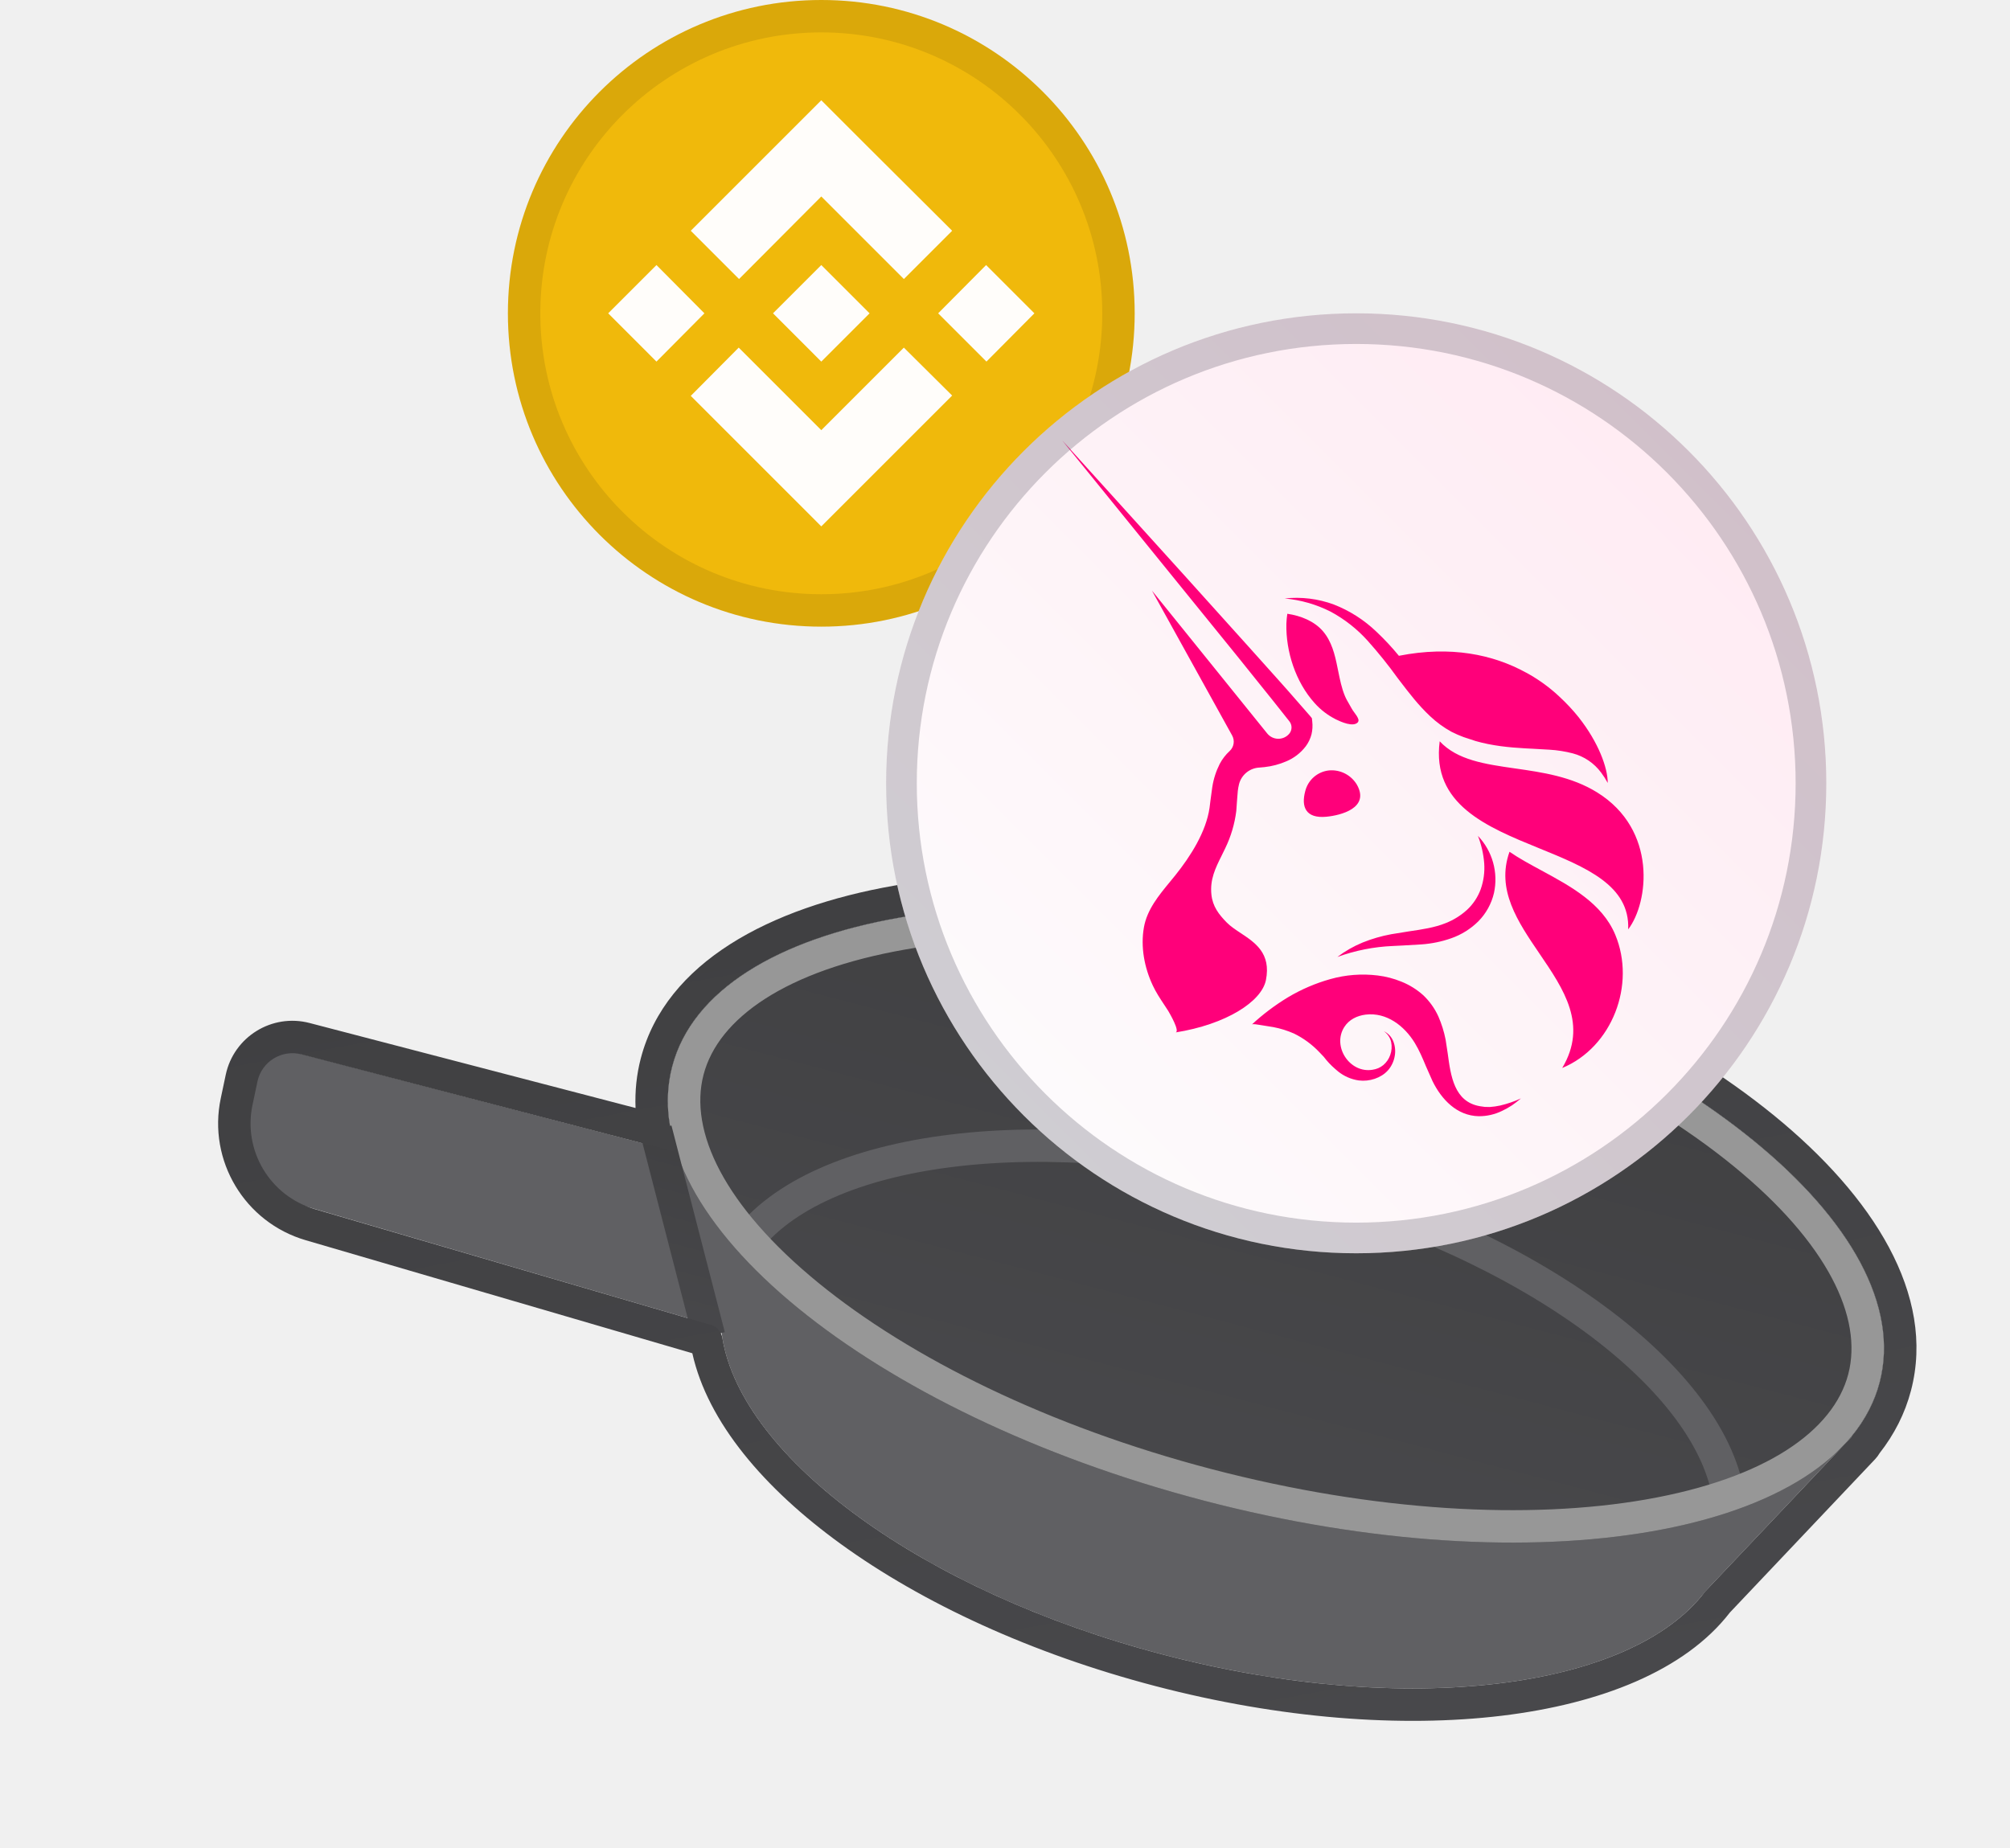
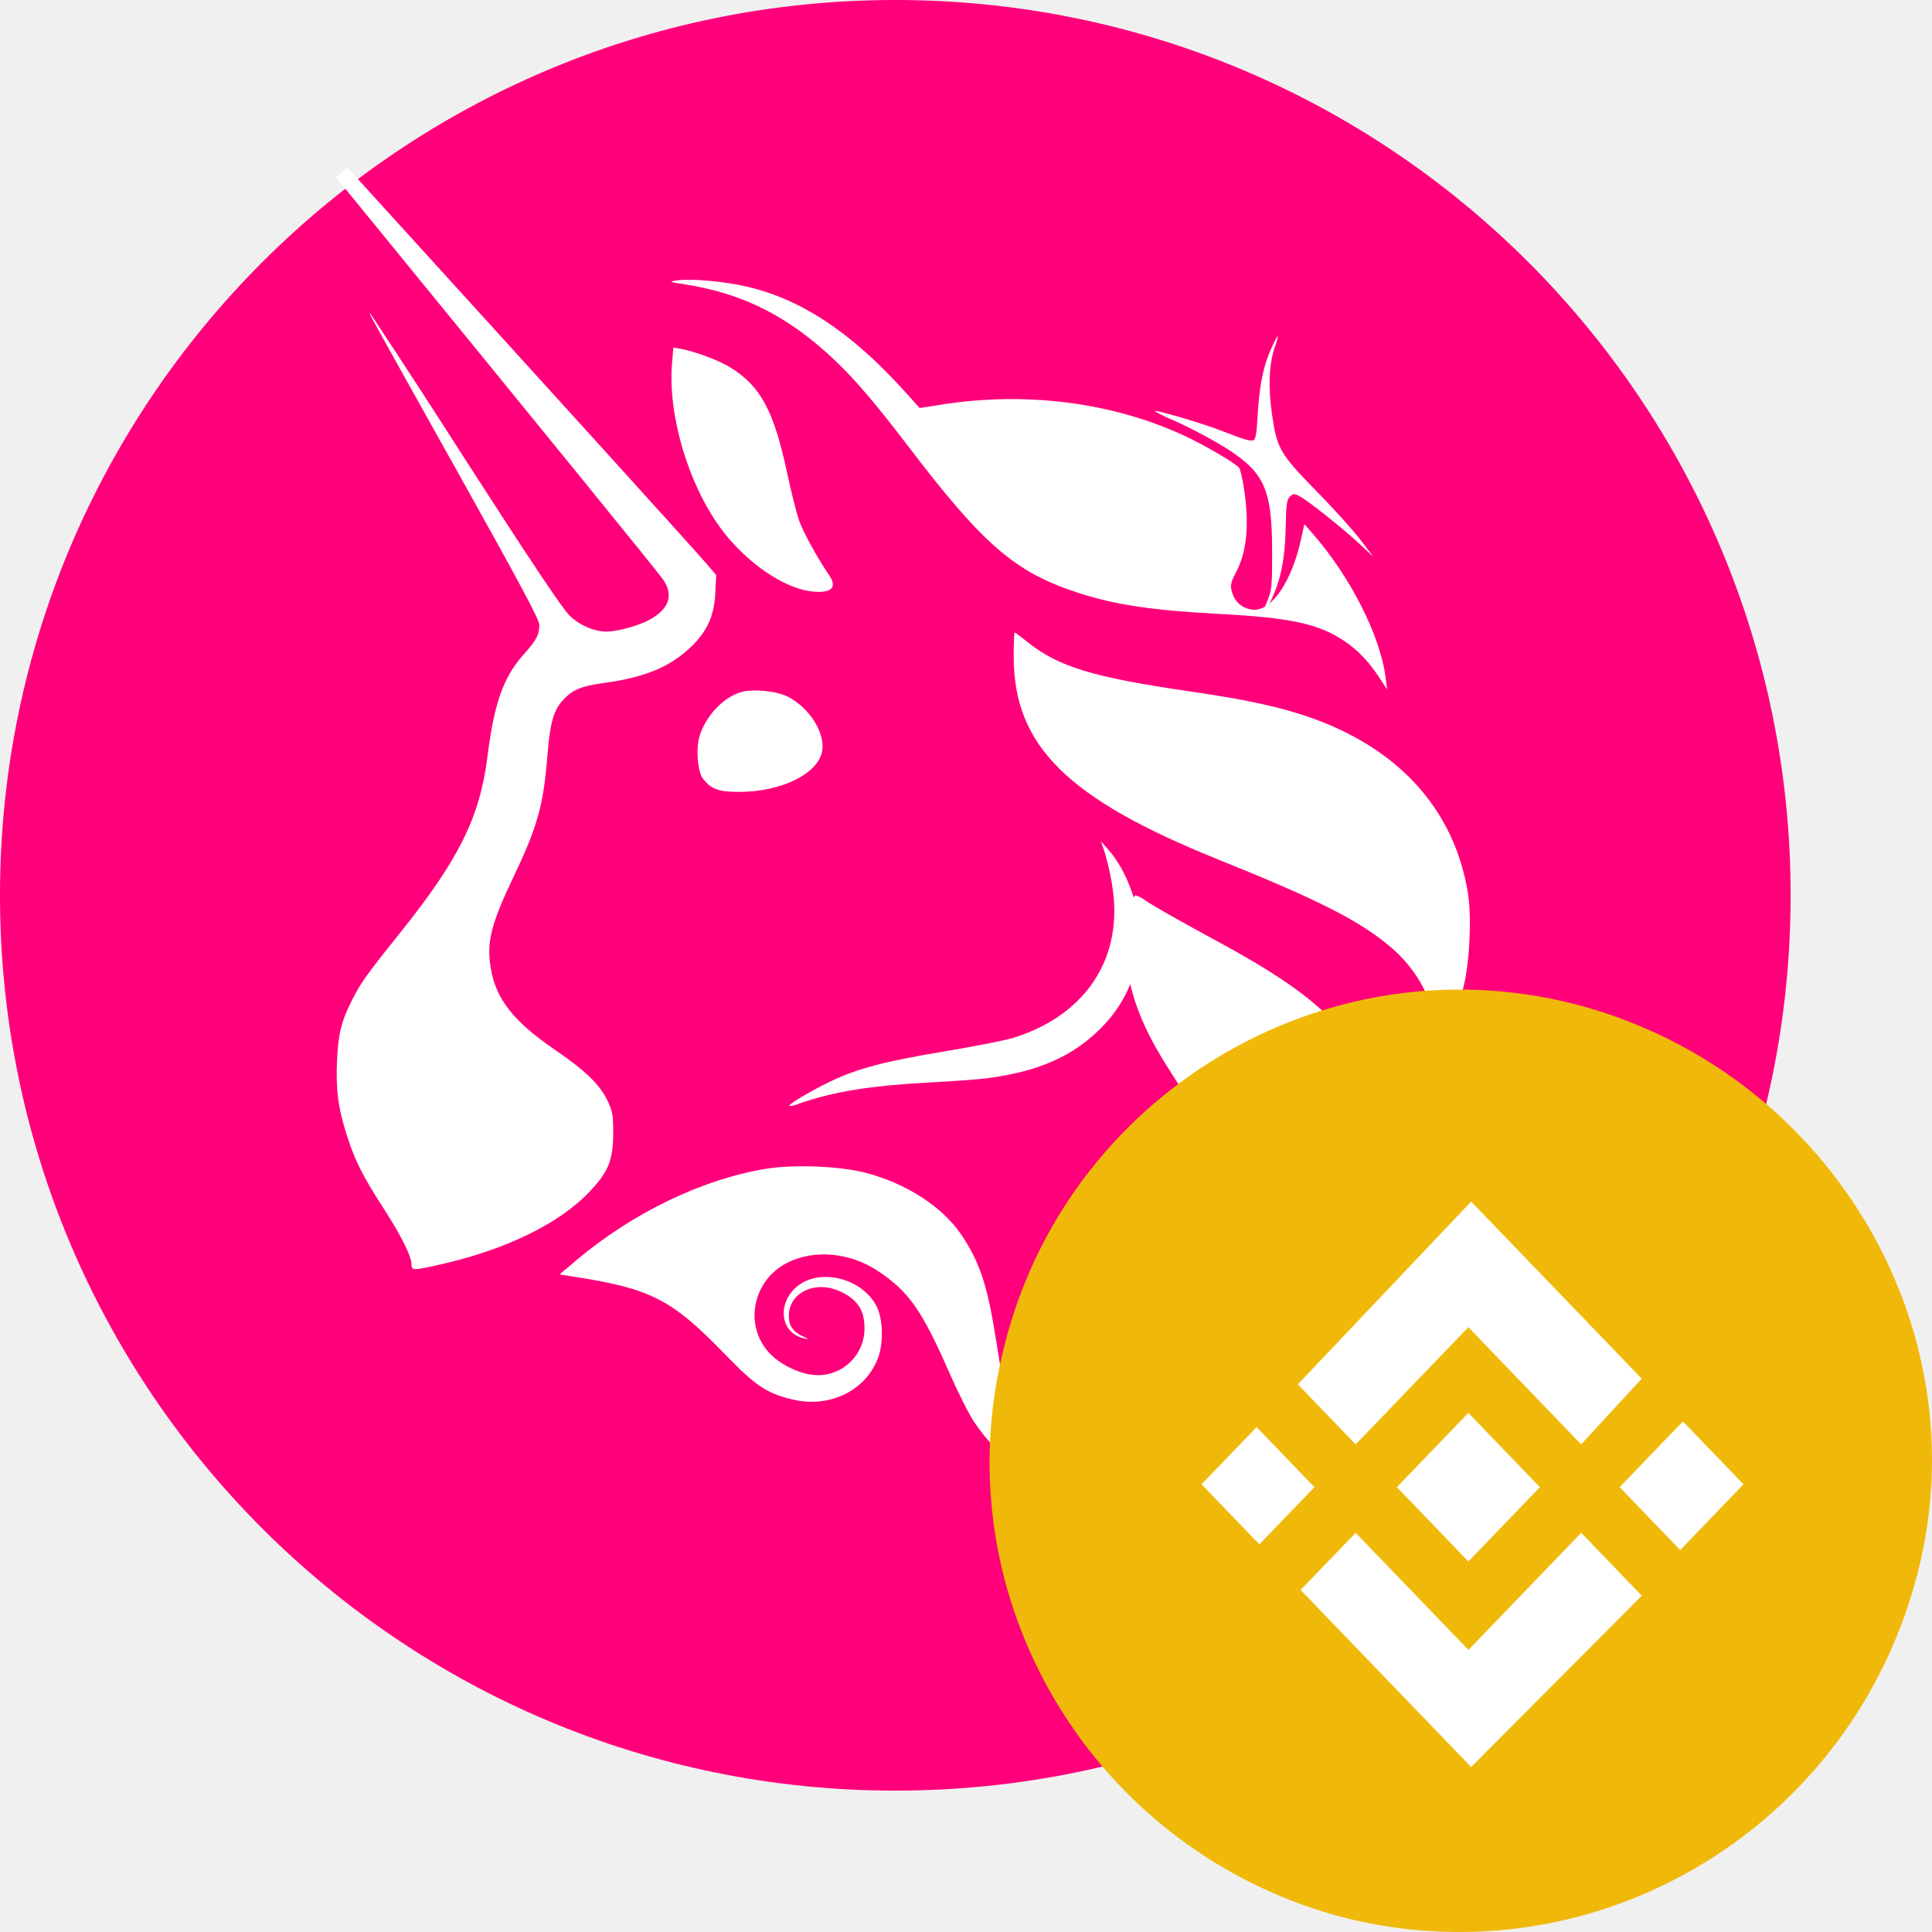
- <svg xmlns="http://www.w3.org/2000/svg" width="186" height="171" fill="none">
-   <g fill="#606063">
-     <path d="M67.045 119.028c-3.178 12.144 15 27.421 40.602 34.121s48.934 2.287 52.112-9.858-15-27.421-40.602-34.122-48.934-2.286-52.112 9.859z" />
-     <path d="M155.924 149.273l15.422-16.285-109.354-28.619 5.721 21.818 88.211 23.086z" />
-     <path d="M68.934 108.293L27.073 97.338c-1.815-.475-3.66.654-4.063 2.486l-.468 2.129a8.26 8.26 0 0 0 5.746 9.7l41.812 12.239-1.166-15.599z" />
+ <svg xmlns="http://www.w3.org/2000/svg" width="41px" height="41px" viewBox="0 0 41 41" version="1.1">
+   <g id="页面-1" stroke="none" stroke-width="1" fill="none" fill-rule="evenodd">
+     <g id="UNI-BNB" fill-rule="nonzero">
+       <g id="UNI">
+         <path d="M19,38 C29.494,38 38,29.494 38,19 C38,8.506 29.494,0 19,0 C8.506,0 0,8.506 0,19 C0,29.494 8.506,38 19,38 Z" id="路径" fill="#FF007A" />
+         <path d="M14.542,6.036 C14.204,5.984 14.189,5.977 14.349,5.953 C14.654,5.905 15.376,5.971 15.873,6.088 C17.034,6.365 18.089,7.072 19.217,8.327 L19.517,8.659 L19.944,8.592 C21.749,8.301 23.586,8.532 25.122,9.241 C25.544,9.436 26.21,9.824 26.294,9.925 C26.321,9.956 26.37,10.163 26.401,10.38 C26.516,11.136 26.459,11.716 26.228,12.149 C26.102,12.384 26.095,12.458 26.18,12.66 C26.261,12.83 26.433,12.939 26.621,12.94 C27.004,12.94 27.415,12.323 27.605,11.464 L27.681,11.123 L27.83,11.293 C28.652,12.224 29.297,13.494 29.407,14.396 L29.437,14.634 L29.298,14.42 C29.061,14.052 28.823,13.799 28.517,13.596 C27.966,13.231 27.383,13.109 25.839,13.026 C24.445,12.952 23.654,12.833 22.874,12.578 C21.542,12.145 20.872,11.566 19.29,9.492 C18.588,8.57 18.153,8.061 17.722,7.651 C16.74,6.718 15.775,6.228 14.542,6.036 L14.542,6.036 Z" id="路径" fill="#FFFFFF" />
+         <path d="M26.691,8.79 C26.727,8.172 26.81,7.765 26.979,7.393 C27.045,7.246 27.109,7.125 27.118,7.125 C27.107,7.208 27.085,7.29 27.052,7.367 C26.93,7.728 26.91,8.222 26.994,8.796 C27.101,9.525 27.163,9.629 27.932,10.417 C28.295,10.786 28.716,11.252 28.867,11.452 L29.144,11.816 L28.867,11.556 C28.529,11.239 27.751,10.617 27.577,10.53 C27.462,10.47 27.444,10.471 27.373,10.541 C27.308,10.608 27.294,10.705 27.285,11.17 C27.271,11.892 27.172,12.357 26.934,12.82 C26.805,13.07 26.785,13.017 26.902,12.734 C26.988,12.522 26.997,12.43 26.997,11.73 C26.997,10.324 26.83,9.987 25.849,9.407 C25.555,9.236 25.252,9.079 24.942,8.937 C24.789,8.876 24.641,8.804 24.498,8.721 C24.525,8.694 25.48,8.972 25.864,9.12 C26.436,9.34 26.53,9.368 26.6,9.341 C26.648,9.323 26.669,9.188 26.691,8.79 L26.691,8.79 Z M15.283,11.195 C14.596,10.248 14.17,8.796 14.262,7.71 L14.29,7.374 L14.447,7.403 C14.742,7.456 15.249,7.645 15.486,7.79 C16.137,8.185 16.42,8.707 16.706,10.044 C16.79,10.436 16.901,10.879 16.952,11.03 C17.032,11.271 17.341,11.835 17.593,12.202 C17.773,12.465 17.652,12.59 17.253,12.554 C16.643,12.498 15.816,11.928 15.283,11.195 L15.283,11.195 Z M25.858,18.242 C22.643,16.948 21.512,15.825 21.512,13.929 C21.512,13.65 21.521,13.422 21.532,13.422 C21.544,13.422 21.668,13.514 21.808,13.627 C22.462,14.149 23.191,14.372 25.211,14.667 C26.399,14.841 27.069,14.982 27.687,15.186 C29.648,15.836 30.862,17.157 31.152,18.955 C31.235,19.477 31.187,20.457 31.05,20.974 C30.943,21.382 30.614,22.117 30.527,22.146 C30.503,22.153 30.48,22.061 30.472,21.934 C30.439,21.26 30.098,20.602 29.525,20.109 C28.873,19.55 27.998,19.103 25.857,18.242 L25.858,18.242 L25.858,18.242 Z M23.602,18.779 C23.564,18.55 23.512,18.323 23.447,18.1 L23.364,17.855 L23.516,18.026 C23.726,18.264 23.894,18.565 24.034,18.969 C24.142,19.277 24.154,19.368 24.153,19.868 C24.153,20.36 24.141,20.462 24.04,20.74 C23.901,21.147 23.67,21.516 23.363,21.818 C22.774,22.416 22.021,22.747 20.93,22.884 C20.74,22.908 20.189,22.948 19.703,22.973 C18.48,23.038 17.676,23.168 16.953,23.422 C16.888,23.451 16.817,23.468 16.746,23.472 C16.718,23.442 17.209,23.149 17.617,22.953 C18.19,22.677 18.76,22.526 20.039,22.313 C20.671,22.207 21.324,22.08 21.489,22.029 C23.054,21.55 23.858,20.312 23.6,18.779 L23.602,18.779 L23.602,18.779 Z" id="形状" fill="#FFFFFF" />
+         <path d="M24.303,21.792 C23.876,20.874 23.779,19.987 24.012,19.16 C24.037,19.072 24.078,19 24.102,19 C24.182,19.029 24.258,19.07 24.326,19.121 C24.523,19.254 24.917,19.477 25.968,20.05 C27.28,20.766 28.029,21.32 28.538,21.952 C28.983,22.507 29.259,23.138 29.392,23.908 C29.467,24.344 29.423,25.392 29.311,25.832 C28.958,27.216 28.138,28.304 26.969,28.938 C26.859,29.002 26.744,29.059 26.627,29.108 C26.611,29.108 26.672,28.95 26.766,28.755 C27.158,27.934 27.204,27.133 26.906,26.243 C26.725,25.698 26.353,25.031 25.604,23.908 C24.732,22.602 24.518,22.253 24.303,21.792 L24.303,21.792 Z M12.23,26.745 C13.424,25.738 14.907,25.023 16.259,24.803 C16.841,24.708 17.812,24.746 18.352,24.884 C19.216,25.105 19.99,25.601 20.393,26.192 C20.785,26.769 20.955,27.272 21.129,28.391 C21.2,28.832 21.275,29.275 21.298,29.376 C21.428,29.956 21.686,30.42 22.004,30.653 C22.509,31.022 23.38,31.045 24.235,30.712 C24.324,30.671 24.418,30.642 24.515,30.624 C24.546,30.655 24.116,30.944 23.812,31.096 C23.453,31.288 23.052,31.386 22.644,31.378 C21.861,31.378 21.21,30.981 20.667,30.167 C20.56,30.007 20.32,29.528 20.133,29.102 C19.561,27.796 19.278,27.397 18.613,26.961 C18.032,26.581 17.285,26.513 16.724,26.789 C15.985,27.151 15.78,28.095 16.308,28.692 C16.518,28.93 16.91,29.135 17.231,29.174 C17.514,29.212 17.799,29.124 18.012,28.935 C18.226,28.746 18.348,28.474 18.346,28.189 C18.346,27.795 18.194,27.571 17.814,27.399 C17.295,27.165 16.737,27.438 16.739,27.926 C16.74,28.134 16.83,28.265 17.039,28.36 C17.174,28.419 17.176,28.425 17.067,28.403 C16.591,28.303 16.479,27.729 16.863,27.348 C17.322,26.89 18.273,27.092 18.6,27.716 C18.738,27.979 18.753,28.502 18.633,28.818 C18.366,29.525 17.584,29.895 16.792,29.693 C16.253,29.556 16.034,29.407 15.384,28.738 C14.255,27.574 13.817,27.348 12.187,27.094 L11.875,27.045 L12.231,26.745 L12.23,26.745 Z" id="形状" fill="#FFFFFF" />
+         <path d="M7.125,3.757 L7.239,3.896 C11.642,9.287 13.918,12.085 14.062,12.285 C14.3,12.615 14.211,12.911 13.802,13.143 C13.575,13.273 13.108,13.403 12.875,13.403 C12.61,13.403 12.312,13.276 12.095,13.071 C11.941,12.925 11.323,12.001 9.894,9.784 C9.226,8.736 8.548,7.694 7.861,6.657 C7.803,6.603 7.804,6.604 9.783,10.144 C11.025,12.367 11.445,13.152 11.445,13.257 C11.445,13.471 11.386,13.583 11.122,13.877 C10.683,14.368 10.487,14.919 10.344,16.059 C10.185,17.337 9.739,18.24 8.499,19.785 C7.775,20.69 7.656,20.856 7.472,21.221 C7.241,21.679 7.178,21.937 7.152,22.516 C7.125,23.129 7.178,23.526 7.366,24.111 C7.53,24.624 7.701,24.964 8.138,25.64 C8.516,26.226 8.733,26.661 8.733,26.83 C8.733,26.966 8.759,26.966 9.344,26.834 C10.745,26.518 11.881,25.961 12.521,25.279 C12.916,24.858 13.009,24.625 13.013,24.047 C13.014,23.669 13.001,23.59 12.899,23.372 C12.732,23.018 12.43,22.724 11.762,22.268 C10.887,21.669 10.514,21.187 10.411,20.526 C10.325,19.983 10.424,19.6 10.908,18.586 C11.408,17.536 11.533,17.089 11.617,16.031 C11.671,15.347 11.746,15.078 11.943,14.862 C12.147,14.636 12.332,14.559 12.839,14.49 C13.666,14.377 14.192,14.163 14.624,13.765 C14.999,13.419 15.156,13.085 15.18,12.584 L15.199,12.204 L14.989,11.959 C14.687,11.608 12.192,8.855 7.503,3.699 L7.377,3.562 L7.125,3.758 L7.125,3.757 Z M9.16,23.211 C9.332,22.907 9.242,22.522 8.954,22.325 C8.683,22.145 8.261,22.23 8.261,22.465 C8.261,22.536 8.301,22.589 8.39,22.635 C8.54,22.712 8.551,22.8 8.434,22.977 C8.314,23.157 8.323,23.317 8.461,23.425 C8.682,23.598 8.995,23.502 9.162,23.211 L9.16,23.211 L9.16,23.211 Z M15.72,14.689 C15.332,14.808 14.955,15.22 14.838,15.651 C14.767,15.914 14.807,16.376 14.914,16.518 C15.086,16.748 15.253,16.809 15.705,16.805 C16.588,16.8 17.355,16.421 17.446,15.947 C17.519,15.559 17.181,15.021 16.716,14.783 C16.477,14.662 15.967,14.613 15.72,14.689 L15.72,14.689 Z M16.753,15.497 C16.89,15.303 16.829,15.093 16.599,14.953 C16.157,14.683 15.49,14.905 15.49,15.323 C15.49,15.53 15.838,15.757 16.156,15.757 C16.37,15.757 16.659,15.63 16.753,15.497 Z" id="形状" fill="#FFFFFF" />
+       </g>
+       <g id="BNB" transform="translate(21, 21)">
+         <path d="M12.415,0.308 C7.05,-1.061 1.622,2.271 0.312,7.57 C-1.059,12.927 2.22,18.343 7.587,19.712 C12.954,21.021 18.319,17.747 19.692,12.392 C21.061,7.093 17.724,1.677 12.415,0.308 Z" id="路径" fill="#F0B90A" />
+         <path d="M10.22,4.499 L13.839,8.257 L12.554,9.652 L10.161,7.165 L7.769,9.652 L6.542,8.378 L10.22,4.499 Z M11.679,10.56 L10.161,12.136 L8.644,10.56 L10.161,8.984 L11.679,10.56 Z M4.499,10.499 L5.667,9.286 L6.894,10.56 L5.726,11.773 L4.499,10.499 Z M10.22,16.499 L6.601,12.741 L7.769,11.529 L9.987,13.831 L10.163,14.013 L12.556,11.529 L13.841,12.863 L10.22,16.499 Z M14.657,11.894 L13.372,10.56 L14.714,9.165 L15.999,10.499 L14.657,11.894 Z" id="形状" fill="#FFFFFF" />
+       </g>
+     </g>
  </g>
-   <path fill="url(#A)" d="M62.203 98.71c-3.694 14.114 18.324 32.101 49.178 40.176s58.86 3.178 62.554-10.936-18.324-32.101-49.178-40.176-58.861-3.179-62.554 10.935z" />
-   <g fill-rule="evenodd">
-     <path fill="#606063" d="M146.673 123.286c7.098 5.22 11.246 10.866 11.865 15.871l2.978-.368c-.772-6.238-5.737-12.531-13.066-17.92-7.389-5.435-17.439-10.148-28.913-13.151s-22.544-3.817-31.649-2.699c-9.029 1.109-16.44 4.163-20.168 9.223l2.415 1.779c2.992-4.06 9.373-6.95 18.119-8.024 8.67-1.064 19.354-.299 30.523 2.624s20.859 7.49 27.896 12.665z" />
-     <path fill="#979797" d="M75.734 118.739c-8.721-7.124-11.998-14.041-10.629-19.27s7.614-9.654 18.706-11.593c10.807-1.889 25.078-1.154 40.186 2.8s27.911 10.304 36.406 17.245c8.721 7.124 11.998 14.041 10.63 19.27s-7.614 9.653-18.707 11.593c-10.806 1.889-25.078 1.153-40.186-2.8s-27.91-10.304-36.406-17.245zm35.647 20.147c-30.854-8.075-52.872-26.062-49.178-40.176s31.7-19.01 62.554-10.935 52.872 26.062 49.178 40.176-31.7 19.01-62.554 10.936z" />
-     <path fill="url(#B)" d="M64.167 124.049l-4.937-19.123 2.905-.75 4.937 19.123-2.905.75z" />
-     <path fill="url(#C)" d="M62.469 106.189l-.128-.443-.202-.817-.142-.54c.022-.012.03-.019.028-.027l-.004-.025-.12-.794-.022-.191c-.072-.663-.096-1.321-.071-1.974.035-.903.166-1.793.395-2.668 3.694-14.114 31.7-19.01 62.555-10.936s52.872 26.062 49.178 40.176a12.4 12.4 0 0 1-.963 2.519 13.7 13.7 0 0 1-1.635 2.476l-.016.019c.011.02.014.025.015.029l-.611.651-12.932 13.655c-6.807 9.031-27.596 11.752-50.146 5.85-22.302-5.837-38.971-18.182-40.797-29.295-.093-.569-.484-1.054-1.037-1.215L29.127 111.91a8.26 8.26 0 0 1-5.762-9.635l.459-2.172c.39-1.845 2.242-2.99 4.066-2.514l34.249 8.931a.27.27 0 0 0 .331-.331zm-3.657-3.636c-.064-1.544.091-3.085.488-4.603 2.325-8.885 11.93-13.965 23.478-15.984 11.834-2.069 26.992-1.215 42.738 2.906s29.38 10.802 38.683 18.402c9.078 7.417 14.963 16.551 12.638 25.436-.557 2.129-1.552 4.064-2.901 5.789a3.08 3.08 0 0 1-.425.566l-13.429 14.181c-4.171 5.406-12.026 8.46-21.098 9.556-9.3 1.124-20.517.28-32.096-2.751-11.453-2.997-21.548-7.685-29.079-13.141-7.079-5.13-12.321-11.262-13.743-17.657l-35.782-10.464a11.26 11.26 0 0 1-7.855-13.134l.459-2.173c.744-3.519 4.277-5.704 7.758-4.796l30.165 7.867z" />
-   </g>
-   <circle cx="76" cy="29" r="29" fill="#f0b90b" />
-   <path fill="#fffdfa" d="M65.185 29l-4.437 4.468L56.28 29l4.468-4.468L65.185 29zM76 18.185l7.642 7.642 4.468-4.468-7.641-7.611L76 9.28 63.921 21.358l4.468 4.468L76 18.185zm15.252 6.347L86.815 29l4.468 4.468L95.72 29l-4.468-4.468zM76 39.815l-7.641-7.642-4.437 4.468L76 48.72l12.109-12.109-4.468-4.437L76 39.815zm0-6.347L80.468 29 76 24.532 71.532 29 76 33.468z" />
-   <circle cx="76" cy="29" r="27.5" stroke="#191326" stroke-width="3" opacity=".1" style="mix-blend-mode:multiply" />
-   <path fill="url(#D)" d="M125.5 116c24.024 0 43.5-19.476 43.5-43.5S149.524 29 125.5 29 82 48.476 82 72.5s19.476 43.5 43.5 43.5z" />
-   <g fill="#ff007a">
-     <path d="M120.822 69.089a3.2 3.2 0 0 0 .541-1.123 3.48 3.48 0 0 0 .068-1.199l-.034-.295-.155-.191-2.085-2.384-.761-.856-2.86-3.191-5.731-6.366-11.493-12.703 16.186 19.959 3.303 4.113 1.525 1.923a.91.91 0 0 1 .189.577c-.006.208-.082.409-.217.567a1.34 1.34 0 0 1-.465.345 1.32 1.32 0 0 1-1.127-.024c-.175-.087-.328-.211-.45-.364l-10.661-13.216 7.423 13.41a1.18 1.18 0 0 1-.228 1.441 4.39 4.39 0 0 0-.915 1.184 7.19 7.19 0 0 0-.694 2.158l-.173 1.273-.078.633c-.322 2.249-1.779 4.519-3.168 6.252l-.501.614c-1.039 1.26-2.117 2.57-2.406 4.208-.319 1.811.042 3.722.82 5.375.294.633.671 1.203 1.05 1.777l.001.001.007.01.384.589.006.011c.111.189 1.106 1.894.654 1.963 4.656-.736 7.969-2.842 8.369-4.849.489-2.477-.996-3.46-2.342-4.352-.482-.319-.945-.626-1.295-.985-.736-.751-1.29-1.479-1.408-2.565-.15-1.41.373-2.463.952-3.628l.001-.001.001-.002.325-.666a11.01 11.01 0 0 0 1.023-3.454l.058-.829.082-1.02a5.18 5.18 0 0 1 .116-.642 2.06 2.06 0 0 1 .702-1.077c.343-.275.763-.431 1.201-.448l.023-.002.432-.04a6.95 6.95 0 0 0 2.006-.53 4.38 4.38 0 0 0 1.798-1.382zm27.954 3.377l-.011-.017a7.36 7.36 0 0 0-.592-.928c-.649-.883-1.579-1.515-2.636-1.792-.703-.182-1.422-.296-2.148-.339l-1.608-.092-.026-.001-.606-.031c-1.518-.084-3.072-.24-4.59-.675l-1.125-.37-.554-.223-.569-.269a9.61 9.61 0 0 1-1.968-1.435c-1.076-1.006-1.941-2.137-2.79-3.248v-.001l-.217-.284a41.52 41.52 0 0 0-2.789-3.469 12.71 12.71 0 0 0-3.415-2.68c-1.328-.672-2.771-1.086-4.252-1.22 1.536-.168 3.091.023 4.542.557 1.465.571 2.803 1.425 3.941 2.514.743.7 1.44 1.446 2.087 2.236 4.819-.953 8.728-.107 11.731 1.536l.068.034a14.81 14.81 0 0 1 2.672 1.864 9.16 9.16 0 0 1 .379.345 17.75 17.75 0 0 1 1.782 1.906l.041.055c1.775 2.257 2.651 4.603 2.653 6.025zm-26.02 3.127c1.288-.124 4.034-.797 2.806-2.968-.264-.441-.647-.799-1.104-1.032s-.971-.332-1.482-.284a2.54 2.54 0 0 0-1.4.615c-.392.344-.67.802-.795 1.31-.381 1.42.023 2.55 1.975 2.359zm19.696 2.93h.001c4.279 1.745 8.386 3.419 8.215 7.495 1.898-2.478 2.714-9.21-2.872-12.675-2.367-1.469-5.076-1.858-7.599-2.219h-.001c-2.782-.399-5.34-.765-6.97-2.513-.76 5.841 4.345 7.923 9.226 9.912z" />
-     <path d="M144.076 64.266l.232.211-.267-.24-.113-.105.148.134zm-24.951-7.457c1.229.179 2.483.671 3.292 1.609s1.106 2.158 1.339 3.318l.093.452c.153.752.306 1.507.6 2.217.111.271.256.52.402.769v.001l.228.402c.071.135.167.264.263.393l.001.002c.136.184.274.369.345.573a.32.32 0 0 1 .023.159c-.006.054-.027.106-.059.15-.429.477-1.587-.053-2.023-.267-.754-.376-1.43-.893-1.99-1.525-1.752-1.954-2.656-4.765-2.601-7.325a8.49 8.49 0 0 1 .087-.928zm23.34 31.462c-2.01-2.951-4.032-5.92-2.779-9.434.876.606 1.896 1.157 2.947 1.726h0c2.71 1.466 5.629 3.044 6.84 5.957 1.922 4.605-.277 10.409-4.909 12.33 2.384-3.997.15-7.276-2.099-10.578h0zm-18.712.305a10.5 10.5 0 0 1 2.354-1.344 13.69 13.69 0 0 1 2.63-.762l1.664-.269c1.2-.176 2.353-.345 3.371-.757a6.44 6.44 0 0 0 1.991-1.239c.564-.526.995-1.18 1.26-1.906a5.93 5.93 0 0 0 .322-2.392 8.81 8.81 0 0 0-.582-2.541 5.84 5.84 0 0 1 1.402 2.458 5.85 5.85 0 0 1 .083 2.831 5.52 5.52 0 0 1-1.447 2.621 6.72 6.72 0 0 1-2.497 1.563c-.894.315-1.827.507-2.772.572l-1.699.1-.958.048a17.06 17.06 0 0 0-5.122 1.016zm16.825 13.226l.074-.059.06-.049.036-.028c-.617.281-1.259.502-1.919.657-.318.07-.64.116-.965.139l-.473-.011-.455-.065c-2.37-.415-2.689-2.801-2.966-4.869l-.197-1.291a10.29 10.29 0 0 0-.675-2.156 6.29 6.29 0 0 0-1.401-1.961 6.84 6.84 0 0 0-2.015-1.25c-.705-.288-1.445-.481-2.2-.572-1.469-.18-2.958-.065-4.381.337a16.2 16.2 0 0 0-3.916 1.683 20.81 20.81 0 0 0-3.34 2.516c.08-.074.531.005.808.053h.001l.191.031.992.16a8.76 8.76 0 0 1 1.898.591 8.2 8.2 0 0 1 2.356 1.729l.412.434a7.16 7.16 0 0 0 1.033 1.102l.284.244a3.94 3.94 0 0 0 1.916.835c.5.062 1.007.009 1.484-.154a3.11 3.11 0 0 0 .669-.318 2.64 2.64 0 0 0 .57-.486c.312-.366.52-.81.603-1.285a2.5 2.5 0 0 0-.123-1.359c-.16-.42-.477-.762-.883-.953.349.237.593.602.68 1.016a2.2 2.2 0 0 1-.089 1.187c-.126.364-.349.687-.644.934-.14.117-.297.212-.465.284a2.31 2.31 0 0 1-.523.145c-2.112.356-3.768-2.161-2.615-3.959.439-.688 1.179-1.044 1.968-1.144 1.935-.236 3.588 1.039 4.553 2.623.416.681.725 1.419 1.033 2.157l.605 1.369c.835 1.706 2.261 3.215 4.28 3.254a4.81 4.81 0 0 0 2.152-.49 7.13 7.13 0 0 0 .927-.519c.233-.156.448-.331.66-.502z" />
-   </g>
-   <circle cx="125.5" cy="72.5" r="42.082" stroke="#191326" stroke-width="2.837" opacity=".2" style="mix-blend-mode:multiply" />
-   <defs>
-     <linearGradient id="A" x1="124.757" x2="111.381" y1="87.774" y2="138.886" gradientUnits="userSpaceOnUse">
-       <stop stop-color="#404042" />
-       <stop offset="1" stop-color="#48484b" />
-     </linearGradient>
-     <linearGradient id="B" x1="65.567" x2="60.735" y1="105.096" y2="123.129" gradientUnits="userSpaceOnUse">
-       <stop stop-color="#404042" />
-       <stop offset="1" stop-color="#48484b" />
-     </linearGradient>
-     <linearGradient id="C" x1="92.495" x2="108.09" y1="80.169" y2="164.62" gradientUnits="userSpaceOnUse">
-       <stop stop-color="#404042" />
-       <stop offset="1" stop-color="#48484b" />
-     </linearGradient>
-     <linearGradient id="D" x1="169" x2="82" y1="29" y2="116" gradientUnits="userSpaceOnUse">
-       <stop stop-color="#ffe8f1" />
-       <stop offset="1" stop-color="#fdfefe" />
-     </linearGradient>
-   </defs>
</svg>
